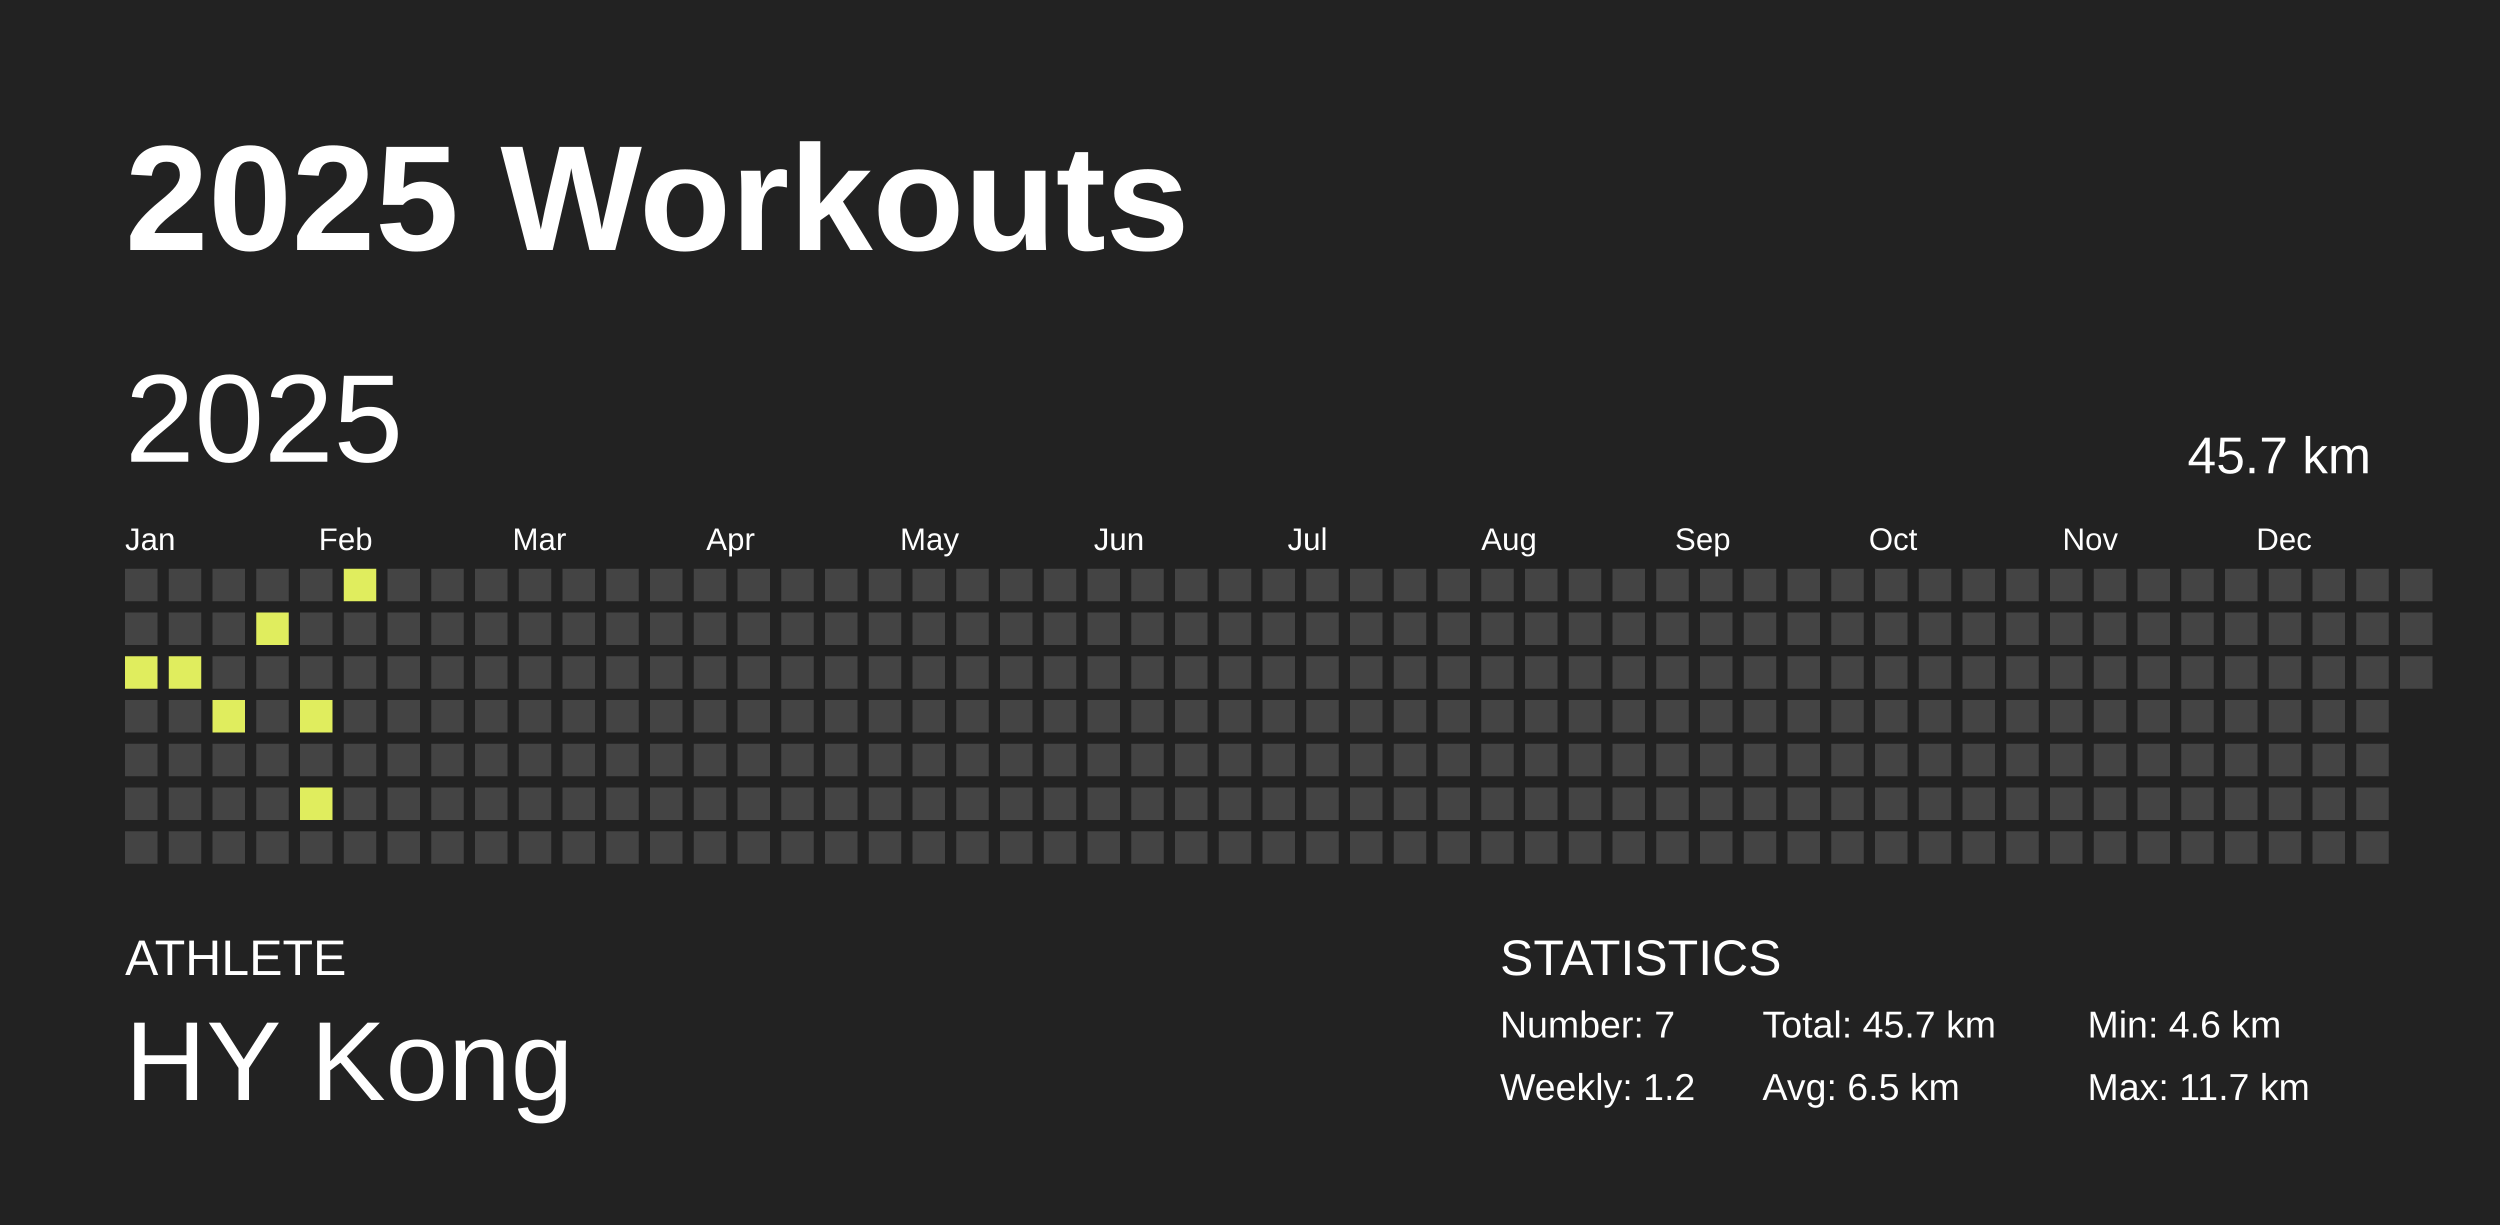
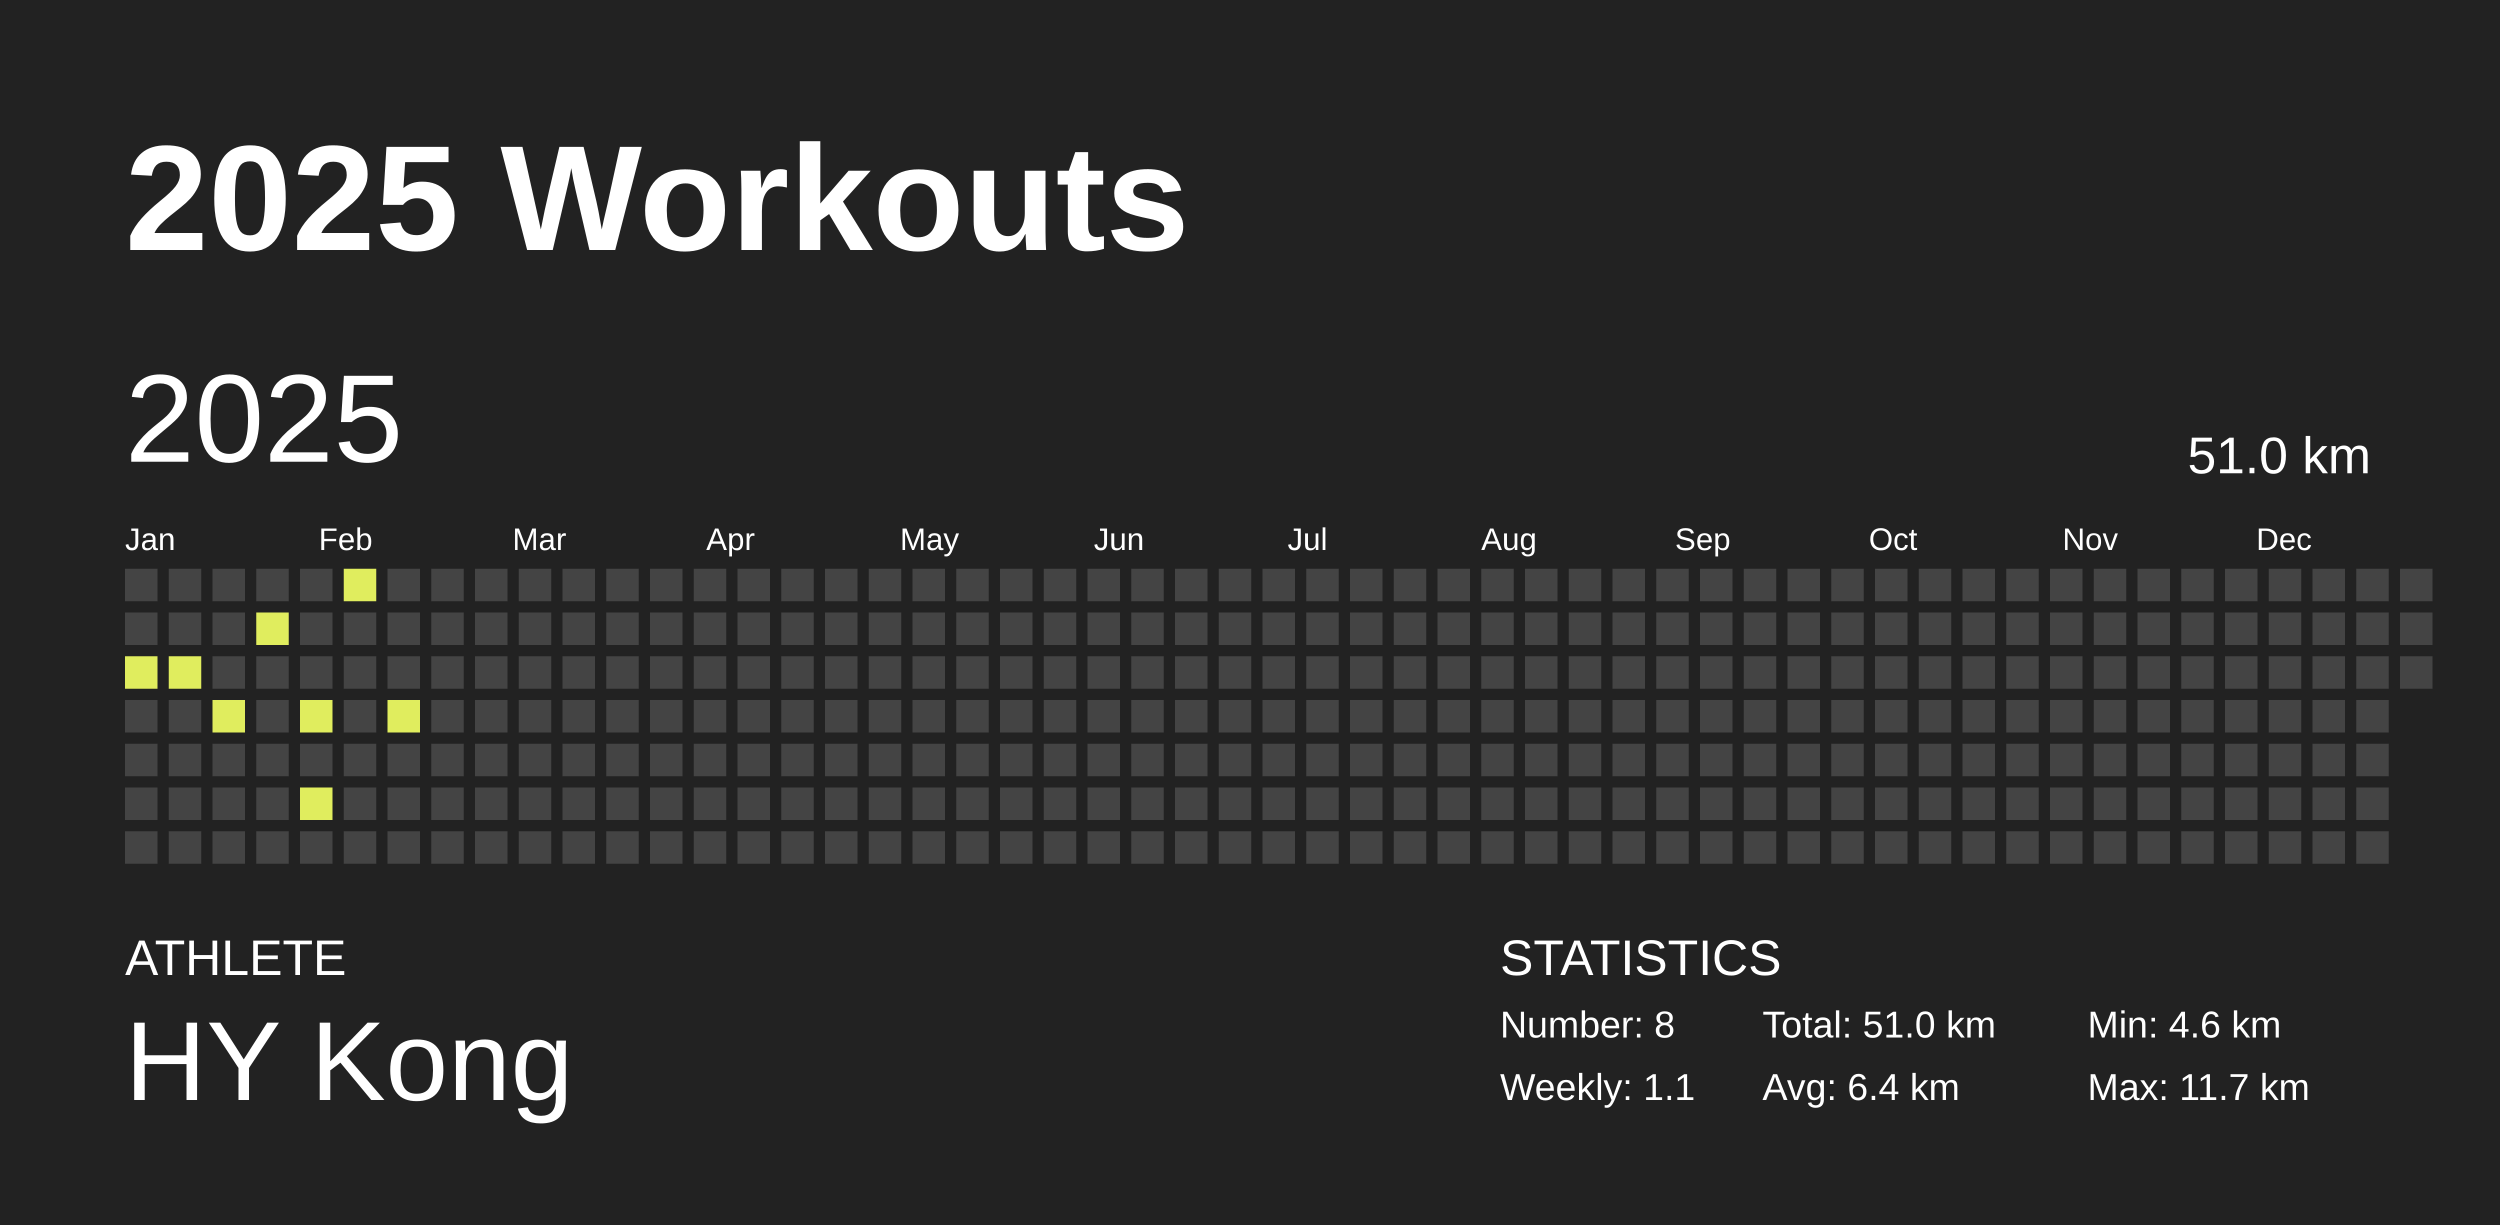
<svg xmlns="http://www.w3.org/2000/svg" baseProfile="full" height="98mm" version="1.1" viewBox="0,0,200,98" width="200mm">
  <defs />
  <rect fill="#222222" height="98" width="200" x="0" y="0" />
  <text fill="#FFFFFF" style="font-size:12px; font-family:Arial; font-weight:bold;" x="10" y="20">2025 Workouts</text>
  <text fill="#FFFFFF" style="font-size:4px; font-family:Arial" x="10" y="78">ATHLETE</text>
  <text fill="#FFFFFF" style="font-size:9px; font-family:Arial" x="10" y="88">HY Kong</text>
  <text fill="#FFFFFF" style="font-size:4px; font-family:Arial" x="120" y="78">STATISTICS</text>
-   <text fill="#FFFFFF" style="font-size:3px; font-family:Arial" x="120" y="83">Number: 7</text>
-   <text fill="#FFFFFF" style="font-size:3px; font-family:Arial" x="120" y="88">Weekly: 1.2</text>
-   <text fill="#FFFFFF" style="font-size:3px; font-family:Arial" x="141" y="83">Total: 45.7 km</text>
-   <text fill="#FFFFFF" style="font-size:3px; font-family:Arial" x="141" y="88">Avg: 6.5 km</text>
+   <text fill="#FFFFFF" style="font-size:3px; font-family:Arial" x="120" y="83">Number: 8</text>
+   <text fill="#FFFFFF" style="font-size:3px; font-family:Arial" x="120" y="88">Weekly: 1.1</text>
+   <text fill="#FFFFFF" style="font-size:3px; font-family:Arial" x="141" y="83">Total: 51.0 km</text>
+   <text fill="#FFFFFF" style="font-size:3px; font-family:Arial" x="141" y="88">Avg: 6.4 km</text>
  <text fill="#FFFFFF" style="font-size:3px; font-family:Arial" x="167" y="83">Min: 4.6 km</text>
  <text fill="#FFFFFF" style="font-size:3px; font-family:Arial" x="167" y="88">Max: 11.7 km</text>
  <text dominant-baseline="hanging" fill="#FFFFFF" style="font-size:10.0px; font-family:Arial;" x="10" y="30">2025</text>
-   <text dominant-baseline="hanging" fill="#FFFFFF" style="font-size:4.125px; font-family:Arial;" x="175" y="35">45.7 km</text>
+   <text dominant-baseline="hanging" fill="#FFFFFF" style="font-size:4.125px; font-family:Arial;" x="175" y="35">51.0 km</text>
  <text fill="#FFFFFF" style="font-size:2.5px; font-family:Arial" x="10.0" y="44">Jan</text>
  <text fill="#FFFFFF" style="font-size:2.5px; font-family:Arial" x="25.5" y="44">Feb</text>
  <text fill="#FFFFFF" style="font-size:2.5px; font-family:Arial" x="41.0" y="44">Mar</text>
  <text fill="#FFFFFF" style="font-size:2.5px; font-family:Arial" x="56.5" y="44">Apr</text>
  <text fill="#FFFFFF" style="font-size:2.5px; font-family:Arial" x="72.0" y="44">May</text>
  <text fill="#FFFFFF" style="font-size:2.5px; font-family:Arial" x="87.5" y="44">Jun</text>
  <text fill="#FFFFFF" style="font-size:2.5px; font-family:Arial" x="103.0" y="44">Jul</text>
  <text fill="#FFFFFF" style="font-size:2.5px; font-family:Arial" x="118.5" y="44">Aug</text>
  <text fill="#FFFFFF" style="font-size:2.5px; font-family:Arial" x="134.0" y="44">Sep</text>
  <text fill="#FFFFFF" style="font-size:2.5px; font-family:Arial" x="149.5" y="44">Oct</text>
  <text fill="#FFFFFF" style="font-size:2.5px; font-family:Arial" x="165.0" y="44">Nov</text>
  <text fill="#FFFFFF" style="font-size:2.5px; font-family:Arial" x="180.5" y="44">Dec</text>
  <rect fill="#444444" height="2.6" width="2.6" x="10.0" y="45.5" />
  <rect fill="#444444" height="2.6" width="2.6" x="10.0" y="49.0" />
  <rect fill="#e0ed5e" height="2.6" width="2.6" x="10.0" y="52.5" />
  <rect fill="#444444" height="2.6" width="2.6" x="10.0" y="56.0" />
  <rect fill="#444444" height="2.6" width="2.6" x="10.0" y="59.5" />
  <rect fill="#444444" height="2.6" width="2.6" x="10.0" y="63.0" />
  <rect fill="#444444" height="2.6" width="2.6" x="10.0" y="66.5" />
  <rect fill="#444444" height="2.6" width="2.6" x="13.5" y="45.5" />
  <rect fill="#444444" height="2.6" width="2.6" x="13.5" y="49.0" />
  <rect fill="#e0ed5e" height="2.6" width="2.6" x="13.5" y="52.5" />
  <rect fill="#444444" height="2.6" width="2.6" x="13.5" y="56.0" />
  <rect fill="#444444" height="2.6" width="2.6" x="13.5" y="59.5" />
  <rect fill="#444444" height="2.6" width="2.6" x="13.5" y="63.0" />
  <rect fill="#444444" height="2.6" width="2.6" x="13.5" y="66.5" />
  <rect fill="#444444" height="2.6" width="2.6" x="17.0" y="45.5" />
  <rect fill="#444444" height="2.6" width="2.6" x="17.0" y="49.0" />
  <rect fill="#444444" height="2.6" width="2.6" x="17.0" y="52.5" />
  <rect fill="#e0ed5e" height="2.6" width="2.6" x="17.0" y="56.0" />
  <rect fill="#444444" height="2.6" width="2.6" x="17.0" y="59.5" />
  <rect fill="#444444" height="2.6" width="2.6" x="17.0" y="63.0" />
  <rect fill="#444444" height="2.6" width="2.6" x="17.0" y="66.5" />
  <rect fill="#444444" height="2.6" width="2.6" x="20.5" y="45.5" />
  <rect fill="#e0ed5e" height="2.6" width="2.6" x="20.5" y="49.0" />
  <rect fill="#444444" height="2.6" width="2.6" x="20.5" y="52.5" />
  <rect fill="#444444" height="2.6" width="2.6" x="20.5" y="56.0" />
  <rect fill="#444444" height="2.6" width="2.6" x="20.5" y="59.5" />
  <rect fill="#444444" height="2.6" width="2.6" x="20.5" y="63.0" />
  <rect fill="#444444" height="2.6" width="2.6" x="20.5" y="66.5" />
  <rect fill="#444444" height="2.6" width="2.6" x="24.0" y="45.5" />
  <rect fill="#444444" height="2.6" width="2.6" x="24.0" y="49.0" />
  <rect fill="#444444" height="2.6" width="2.6" x="24.0" y="52.5" />
  <rect fill="#e0ed5e" height="2.6" width="2.6" x="24.0" y="56.0" />
  <rect fill="#444444" height="2.6" width="2.6" x="24.0" y="59.5" />
  <rect fill="#e0ed5e" height="2.6" width="2.6" x="24.0" y="63.0" />
  <rect fill="#444444" height="2.6" width="2.6" x="24.0" y="66.5" />
  <rect fill="#e0ed5e" height="2.6" width="2.6" x="27.5" y="45.5" />
  <rect fill="#444444" height="2.6" width="2.6" x="27.5" y="49.0" />
  <rect fill="#444444" height="2.6" width="2.6" x="27.5" y="52.5" />
  <rect fill="#444444" height="2.6" width="2.6" x="27.5" y="56.0" />
  <rect fill="#444444" height="2.6" width="2.6" x="27.5" y="59.5" />
  <rect fill="#444444" height="2.6" width="2.6" x="27.5" y="63.0" />
  <rect fill="#444444" height="2.6" width="2.6" x="27.5" y="66.5" />
  <rect fill="#444444" height="2.6" width="2.6" x="31.0" y="45.5" />
  <rect fill="#444444" height="2.6" width="2.6" x="31.0" y="49.0" />
  <rect fill="#444444" height="2.6" width="2.6" x="31.0" y="52.5" />
-   <rect fill="#444444" height="2.6" width="2.6" x="31.0" y="56.0" />
+   <rect fill="#e0ed5e" height="2.6" width="2.6" x="31.0" y="56.0" />
  <rect fill="#444444" height="2.6" width="2.6" x="31.0" y="59.5" />
  <rect fill="#444444" height="2.6" width="2.6" x="31.0" y="63.0" />
  <rect fill="#444444" height="2.6" width="2.6" x="31.0" y="66.5" />
  <rect fill="#444444" height="2.6" width="2.6" x="34.5" y="45.5" />
  <rect fill="#444444" height="2.6" width="2.6" x="34.5" y="49.0" />
  <rect fill="#444444" height="2.6" width="2.6" x="34.5" y="52.5" />
  <rect fill="#444444" height="2.6" width="2.6" x="34.5" y="56.0" />
  <rect fill="#444444" height="2.6" width="2.6" x="34.5" y="59.5" />
  <rect fill="#444444" height="2.6" width="2.6" x="34.5" y="63.0" />
  <rect fill="#444444" height="2.6" width="2.6" x="34.5" y="66.5" />
  <rect fill="#444444" height="2.6" width="2.6" x="38.0" y="45.5" />
  <rect fill="#444444" height="2.6" width="2.6" x="38.0" y="49.0" />
  <rect fill="#444444" height="2.6" width="2.6" x="38.0" y="52.5" />
  <rect fill="#444444" height="2.6" width="2.6" x="38.0" y="56.0" />
  <rect fill="#444444" height="2.6" width="2.6" x="38.0" y="59.5" />
  <rect fill="#444444" height="2.6" width="2.6" x="38.0" y="63.0" />
  <rect fill="#444444" height="2.6" width="2.6" x="38.0" y="66.5" />
  <rect fill="#444444" height="2.6" width="2.6" x="41.5" y="45.5" />
  <rect fill="#444444" height="2.6" width="2.6" x="41.5" y="49.0" />
  <rect fill="#444444" height="2.6" width="2.6" x="41.5" y="52.5" />
  <rect fill="#444444" height="2.6" width="2.6" x="41.5" y="56.0" />
  <rect fill="#444444" height="2.6" width="2.6" x="41.5" y="59.5" />
  <rect fill="#444444" height="2.6" width="2.6" x="41.5" y="63.0" />
  <rect fill="#444444" height="2.6" width="2.6" x="41.5" y="66.5" />
  <rect fill="#444444" height="2.6" width="2.6" x="45.0" y="45.5" />
  <rect fill="#444444" height="2.6" width="2.6" x="45.0" y="49.0" />
  <rect fill="#444444" height="2.6" width="2.6" x="45.0" y="52.5" />
  <rect fill="#444444" height="2.6" width="2.6" x="45.0" y="56.0" />
  <rect fill="#444444" height="2.6" width="2.6" x="45.0" y="59.5" />
  <rect fill="#444444" height="2.6" width="2.6" x="45.0" y="63.0" />
  <rect fill="#444444" height="2.6" width="2.6" x="45.0" y="66.5" />
  <rect fill="#444444" height="2.6" width="2.6" x="48.5" y="45.5" />
  <rect fill="#444444" height="2.6" width="2.6" x="48.5" y="49.0" />
  <rect fill="#444444" height="2.6" width="2.6" x="48.5" y="52.5" />
  <rect fill="#444444" height="2.6" width="2.6" x="48.5" y="56.0" />
  <rect fill="#444444" height="2.6" width="2.6" x="48.5" y="59.5" />
  <rect fill="#444444" height="2.6" width="2.6" x="48.5" y="63.0" />
  <rect fill="#444444" height="2.6" width="2.6" x="48.5" y="66.5" />
  <rect fill="#444444" height="2.6" width="2.6" x="52.0" y="45.5" />
  <rect fill="#444444" height="2.6" width="2.6" x="52.0" y="49.0" />
  <rect fill="#444444" height="2.6" width="2.6" x="52.0" y="52.5" />
  <rect fill="#444444" height="2.6" width="2.6" x="52.0" y="56.0" />
  <rect fill="#444444" height="2.6" width="2.6" x="52.0" y="59.5" />
  <rect fill="#444444" height="2.6" width="2.6" x="52.0" y="63.0" />
  <rect fill="#444444" height="2.6" width="2.6" x="52.0" y="66.5" />
  <rect fill="#444444" height="2.6" width="2.6" x="55.5" y="45.5" />
  <rect fill="#444444" height="2.6" width="2.6" x="55.5" y="49.0" />
  <rect fill="#444444" height="2.6" width="2.6" x="55.5" y="52.5" />
  <rect fill="#444444" height="2.6" width="2.6" x="55.5" y="56.0" />
  <rect fill="#444444" height="2.6" width="2.6" x="55.5" y="59.5" />
  <rect fill="#444444" height="2.6" width="2.6" x="55.5" y="63.0" />
  <rect fill="#444444" height="2.6" width="2.6" x="55.5" y="66.5" />
  <rect fill="#444444" height="2.6" width="2.6" x="59.0" y="45.5" />
  <rect fill="#444444" height="2.6" width="2.6" x="59.0" y="49.0" />
  <rect fill="#444444" height="2.6" width="2.6" x="59.0" y="52.5" />
  <rect fill="#444444" height="2.6" width="2.6" x="59.0" y="56.0" />
  <rect fill="#444444" height="2.6" width="2.6" x="59.0" y="59.5" />
  <rect fill="#444444" height="2.6" width="2.6" x="59.0" y="63.0" />
  <rect fill="#444444" height="2.6" width="2.6" x="59.0" y="66.5" />
  <rect fill="#444444" height="2.6" width="2.6" x="62.5" y="45.5" />
  <rect fill="#444444" height="2.6" width="2.6" x="62.5" y="49.0" />
  <rect fill="#444444" height="2.6" width="2.6" x="62.5" y="52.5" />
  <rect fill="#444444" height="2.6" width="2.6" x="62.5" y="56.0" />
  <rect fill="#444444" height="2.6" width="2.6" x="62.5" y="59.5" />
  <rect fill="#444444" height="2.6" width="2.6" x="62.5" y="63.0" />
  <rect fill="#444444" height="2.6" width="2.6" x="62.5" y="66.5" />
  <rect fill="#444444" height="2.6" width="2.6" x="66.0" y="45.5" />
  <rect fill="#444444" height="2.6" width="2.6" x="66.0" y="49.0" />
  <rect fill="#444444" height="2.6" width="2.6" x="66.0" y="52.5" />
  <rect fill="#444444" height="2.6" width="2.6" x="66.0" y="56.0" />
  <rect fill="#444444" height="2.6" width="2.6" x="66.0" y="59.5" />
  <rect fill="#444444" height="2.6" width="2.6" x="66.0" y="63.0" />
  <rect fill="#444444" height="2.6" width="2.6" x="66.0" y="66.5" />
  <rect fill="#444444" height="2.6" width="2.6" x="69.5" y="45.5" />
  <rect fill="#444444" height="2.6" width="2.6" x="69.5" y="49.0" />
  <rect fill="#444444" height="2.6" width="2.6" x="69.5" y="52.5" />
  <rect fill="#444444" height="2.6" width="2.6" x="69.5" y="56.0" />
  <rect fill="#444444" height="2.6" width="2.6" x="69.5" y="59.5" />
  <rect fill="#444444" height="2.6" width="2.6" x="69.5" y="63.0" />
  <rect fill="#444444" height="2.6" width="2.6" x="69.5" y="66.5" />
  <rect fill="#444444" height="2.6" width="2.6" x="73.0" y="45.5" />
  <rect fill="#444444" height="2.6" width="2.6" x="73.0" y="49.0" />
  <rect fill="#444444" height="2.6" width="2.6" x="73.0" y="52.5" />
  <rect fill="#444444" height="2.6" width="2.6" x="73.0" y="56.0" />
  <rect fill="#444444" height="2.6" width="2.6" x="73.0" y="59.5" />
  <rect fill="#444444" height="2.6" width="2.6" x="73.0" y="63.0" />
  <rect fill="#444444" height="2.6" width="2.6" x="73.0" y="66.5" />
  <rect fill="#444444" height="2.6" width="2.6" x="76.5" y="45.5" />
  <rect fill="#444444" height="2.6" width="2.6" x="76.5" y="49.0" />
  <rect fill="#444444" height="2.6" width="2.6" x="76.5" y="52.5" />
  <rect fill="#444444" height="2.6" width="2.6" x="76.5" y="56.0" />
  <rect fill="#444444" height="2.6" width="2.6" x="76.5" y="59.5" />
  <rect fill="#444444" height="2.6" width="2.6" x="76.5" y="63.0" />
  <rect fill="#444444" height="2.6" width="2.6" x="76.5" y="66.5" />
  <rect fill="#444444" height="2.6" width="2.6" x="80.0" y="45.5" />
  <rect fill="#444444" height="2.6" width="2.6" x="80.0" y="49.0" />
  <rect fill="#444444" height="2.6" width="2.6" x="80.0" y="52.5" />
  <rect fill="#444444" height="2.6" width="2.6" x="80.0" y="56.0" />
  <rect fill="#444444" height="2.6" width="2.6" x="80.0" y="59.5" />
  <rect fill="#444444" height="2.6" width="2.6" x="80.0" y="63.0" />
  <rect fill="#444444" height="2.6" width="2.6" x="80.0" y="66.5" />
  <rect fill="#444444" height="2.6" width="2.6" x="83.5" y="45.5" />
  <rect fill="#444444" height="2.6" width="2.6" x="83.5" y="49.0" />
  <rect fill="#444444" height="2.6" width="2.6" x="83.5" y="52.5" />
  <rect fill="#444444" height="2.6" width="2.6" x="83.5" y="56.0" />
  <rect fill="#444444" height="2.6" width="2.6" x="83.5" y="59.5" />
  <rect fill="#444444" height="2.6" width="2.6" x="83.5" y="63.0" />
  <rect fill="#444444" height="2.6" width="2.6" x="83.5" y="66.5" />
  <rect fill="#444444" height="2.6" width="2.6" x="87.0" y="45.5" />
  <rect fill="#444444" height="2.6" width="2.6" x="87.0" y="49.0" />
  <rect fill="#444444" height="2.6" width="2.6" x="87.0" y="52.5" />
  <rect fill="#444444" height="2.6" width="2.6" x="87.0" y="56.0" />
  <rect fill="#444444" height="2.6" width="2.6" x="87.0" y="59.5" />
  <rect fill="#444444" height="2.6" width="2.6" x="87.0" y="63.0" />
  <rect fill="#444444" height="2.6" width="2.6" x="87.0" y="66.5" />
  <rect fill="#444444" height="2.6" width="2.6" x="90.5" y="45.5" />
  <rect fill="#444444" height="2.6" width="2.6" x="90.5" y="49.0" />
  <rect fill="#444444" height="2.6" width="2.6" x="90.5" y="52.5" />
  <rect fill="#444444" height="2.6" width="2.6" x="90.5" y="56.0" />
  <rect fill="#444444" height="2.6" width="2.6" x="90.5" y="59.5" />
  <rect fill="#444444" height="2.6" width="2.6" x="90.5" y="63.0" />
  <rect fill="#444444" height="2.6" width="2.6" x="90.5" y="66.5" />
  <rect fill="#444444" height="2.6" width="2.6" x="94.0" y="45.5" />
  <rect fill="#444444" height="2.6" width="2.6" x="94.0" y="49.0" />
  <rect fill="#444444" height="2.6" width="2.6" x="94.0" y="52.5" />
  <rect fill="#444444" height="2.6" width="2.6" x="94.0" y="56.0" />
  <rect fill="#444444" height="2.6" width="2.6" x="94.0" y="59.5" />
  <rect fill="#444444" height="2.6" width="2.6" x="94.0" y="63.0" />
  <rect fill="#444444" height="2.6" width="2.6" x="94.0" y="66.5" />
  <rect fill="#444444" height="2.6" width="2.6" x="97.5" y="45.5" />
  <rect fill="#444444" height="2.6" width="2.6" x="97.5" y="49.0" />
  <rect fill="#444444" height="2.6" width="2.6" x="97.5" y="52.5" />
  <rect fill="#444444" height="2.6" width="2.6" x="97.5" y="56.0" />
  <rect fill="#444444" height="2.6" width="2.6" x="97.5" y="59.5" />
  <rect fill="#444444" height="2.6" width="2.6" x="97.5" y="63.0" />
  <rect fill="#444444" height="2.6" width="2.6" x="97.5" y="66.5" />
  <rect fill="#444444" height="2.6" width="2.6" x="101.0" y="45.5" />
  <rect fill="#444444" height="2.6" width="2.6" x="101.0" y="49.0" />
  <rect fill="#444444" height="2.6" width="2.6" x="101.0" y="52.5" />
  <rect fill="#444444" height="2.6" width="2.6" x="101.0" y="56.0" />
  <rect fill="#444444" height="2.6" width="2.6" x="101.0" y="59.5" />
  <rect fill="#444444" height="2.6" width="2.6" x="101.0" y="63.0" />
  <rect fill="#444444" height="2.6" width="2.6" x="101.0" y="66.5" />
  <rect fill="#444444" height="2.6" width="2.6" x="104.5" y="45.5" />
  <rect fill="#444444" height="2.6" width="2.6" x="104.5" y="49.0" />
  <rect fill="#444444" height="2.6" width="2.6" x="104.5" y="52.5" />
  <rect fill="#444444" height="2.6" width="2.6" x="104.5" y="56.0" />
  <rect fill="#444444" height="2.6" width="2.6" x="104.5" y="59.5" />
  <rect fill="#444444" height="2.6" width="2.6" x="104.5" y="63.0" />
  <rect fill="#444444" height="2.6" width="2.6" x="104.5" y="66.5" />
  <rect fill="#444444" height="2.6" width="2.6" x="108.0" y="45.5" />
  <rect fill="#444444" height="2.6" width="2.6" x="108.0" y="49.0" />
  <rect fill="#444444" height="2.6" width="2.6" x="108.0" y="52.5" />
  <rect fill="#444444" height="2.6" width="2.6" x="108.0" y="56.0" />
  <rect fill="#444444" height="2.6" width="2.6" x="108.0" y="59.5" />
  <rect fill="#444444" height="2.6" width="2.6" x="108.0" y="63.0" />
  <rect fill="#444444" height="2.6" width="2.6" x="108.0" y="66.5" />
  <rect fill="#444444" height="2.6" width="2.6" x="111.5" y="45.5" />
  <rect fill="#444444" height="2.6" width="2.6" x="111.5" y="49.0" />
  <rect fill="#444444" height="2.6" width="2.6" x="111.5" y="52.5" />
  <rect fill="#444444" height="2.6" width="2.6" x="111.5" y="56.0" />
  <rect fill="#444444" height="2.6" width="2.6" x="111.5" y="59.5" />
  <rect fill="#444444" height="2.6" width="2.6" x="111.5" y="63.0" />
  <rect fill="#444444" height="2.6" width="2.6" x="111.5" y="66.5" />
  <rect fill="#444444" height="2.6" width="2.6" x="115.0" y="45.5" />
  <rect fill="#444444" height="2.6" width="2.6" x="115.0" y="49.0" />
  <rect fill="#444444" height="2.6" width="2.6" x="115.0" y="52.5" />
  <rect fill="#444444" height="2.6" width="2.6" x="115.0" y="56.0" />
  <rect fill="#444444" height="2.6" width="2.6" x="115.0" y="59.5" />
  <rect fill="#444444" height="2.6" width="2.6" x="115.0" y="63.0" />
  <rect fill="#444444" height="2.6" width="2.6" x="115.0" y="66.5" />
  <rect fill="#444444" height="2.6" width="2.6" x="118.5" y="45.5" />
  <rect fill="#444444" height="2.6" width="2.6" x="118.5" y="49.0" />
  <rect fill="#444444" height="2.6" width="2.6" x="118.5" y="52.5" />
  <rect fill="#444444" height="2.6" width="2.6" x="118.5" y="56.0" />
  <rect fill="#444444" height="2.6" width="2.6" x="118.5" y="59.5" />
  <rect fill="#444444" height="2.6" width="2.6" x="118.5" y="63.0" />
  <rect fill="#444444" height="2.6" width="2.6" x="118.5" y="66.5" />
  <rect fill="#444444" height="2.6" width="2.6" x="122.0" y="45.5" />
  <rect fill="#444444" height="2.6" width="2.6" x="122.0" y="49.0" />
  <rect fill="#444444" height="2.6" width="2.6" x="122.0" y="52.5" />
  <rect fill="#444444" height="2.6" width="2.6" x="122.0" y="56.0" />
  <rect fill="#444444" height="2.6" width="2.6" x="122.0" y="59.5" />
  <rect fill="#444444" height="2.6" width="2.6" x="122.0" y="63.0" />
  <rect fill="#444444" height="2.6" width="2.6" x="122.0" y="66.5" />
  <rect fill="#444444" height="2.6" width="2.6" x="125.5" y="45.5" />
  <rect fill="#444444" height="2.6" width="2.6" x="125.5" y="49.0" />
  <rect fill="#444444" height="2.6" width="2.6" x="125.5" y="52.5" />
  <rect fill="#444444" height="2.6" width="2.6" x="125.5" y="56.0" />
  <rect fill="#444444" height="2.6" width="2.6" x="125.5" y="59.5" />
  <rect fill="#444444" height="2.6" width="2.6" x="125.5" y="63.0" />
  <rect fill="#444444" height="2.6" width="2.6" x="125.5" y="66.5" />
  <rect fill="#444444" height="2.6" width="2.6" x="129.0" y="45.5" />
  <rect fill="#444444" height="2.6" width="2.6" x="129.0" y="49.0" />
  <rect fill="#444444" height="2.6" width="2.6" x="129.0" y="52.5" />
  <rect fill="#444444" height="2.6" width="2.6" x="129.0" y="56.0" />
  <rect fill="#444444" height="2.6" width="2.6" x="129.0" y="59.5" />
  <rect fill="#444444" height="2.6" width="2.6" x="129.0" y="63.0" />
  <rect fill="#444444" height="2.6" width="2.6" x="129.0" y="66.5" />
  <rect fill="#444444" height="2.6" width="2.6" x="132.5" y="45.5" />
  <rect fill="#444444" height="2.6" width="2.6" x="132.5" y="49.0" />
  <rect fill="#444444" height="2.6" width="2.6" x="132.5" y="52.5" />
  <rect fill="#444444" height="2.6" width="2.6" x="132.5" y="56.0" />
  <rect fill="#444444" height="2.6" width="2.6" x="132.5" y="59.5" />
  <rect fill="#444444" height="2.6" width="2.6" x="132.5" y="63.0" />
  <rect fill="#444444" height="2.6" width="2.6" x="132.5" y="66.5" />
  <rect fill="#444444" height="2.6" width="2.6" x="136.0" y="45.5" />
  <rect fill="#444444" height="2.6" width="2.6" x="136.0" y="49.0" />
  <rect fill="#444444" height="2.6" width="2.6" x="136.0" y="52.5" />
  <rect fill="#444444" height="2.6" width="2.6" x="136.0" y="56.0" />
  <rect fill="#444444" height="2.6" width="2.6" x="136.0" y="59.5" />
  <rect fill="#444444" height="2.6" width="2.6" x="136.0" y="63.0" />
  <rect fill="#444444" height="2.6" width="2.6" x="136.0" y="66.5" />
  <rect fill="#444444" height="2.6" width="2.6" x="139.5" y="45.5" />
  <rect fill="#444444" height="2.6" width="2.6" x="139.5" y="49.0" />
  <rect fill="#444444" height="2.6" width="2.6" x="139.5" y="52.5" />
  <rect fill="#444444" height="2.6" width="2.6" x="139.5" y="56.0" />
  <rect fill="#444444" height="2.6" width="2.6" x="139.5" y="59.5" />
  <rect fill="#444444" height="2.6" width="2.6" x="139.5" y="63.0" />
  <rect fill="#444444" height="2.6" width="2.6" x="139.5" y="66.5" />
  <rect fill="#444444" height="2.6" width="2.6" x="143.0" y="45.5" />
  <rect fill="#444444" height="2.6" width="2.6" x="143.0" y="49.0" />
  <rect fill="#444444" height="2.6" width="2.6" x="143.0" y="52.5" />
  <rect fill="#444444" height="2.6" width="2.6" x="143.0" y="56.0" />
  <rect fill="#444444" height="2.6" width="2.6" x="143.0" y="59.5" />
  <rect fill="#444444" height="2.6" width="2.6" x="143.0" y="63.0" />
  <rect fill="#444444" height="2.6" width="2.6" x="143.0" y="66.5" />
  <rect fill="#444444" height="2.6" width="2.6" x="146.5" y="45.5" />
  <rect fill="#444444" height="2.6" width="2.6" x="146.5" y="49.0" />
  <rect fill="#444444" height="2.6" width="2.6" x="146.5" y="52.5" />
  <rect fill="#444444" height="2.6" width="2.6" x="146.5" y="56.0" />
  <rect fill="#444444" height="2.6" width="2.6" x="146.5" y="59.5" />
  <rect fill="#444444" height="2.6" width="2.6" x="146.5" y="63.0" />
  <rect fill="#444444" height="2.6" width="2.6" x="146.5" y="66.5" />
  <rect fill="#444444" height="2.6" width="2.6" x="150.0" y="45.5" />
  <rect fill="#444444" height="2.6" width="2.6" x="150.0" y="49.0" />
  <rect fill="#444444" height="2.6" width="2.6" x="150.0" y="52.5" />
  <rect fill="#444444" height="2.6" width="2.6" x="150.0" y="56.0" />
  <rect fill="#444444" height="2.6" width="2.6" x="150.0" y="59.5" />
  <rect fill="#444444" height="2.6" width="2.6" x="150.0" y="63.0" />
  <rect fill="#444444" height="2.6" width="2.6" x="150.0" y="66.5" />
  <rect fill="#444444" height="2.6" width="2.6" x="153.5" y="45.5" />
  <rect fill="#444444" height="2.6" width="2.6" x="153.5" y="49.0" />
  <rect fill="#444444" height="2.6" width="2.6" x="153.5" y="52.5" />
  <rect fill="#444444" height="2.6" width="2.6" x="153.5" y="56.0" />
  <rect fill="#444444" height="2.6" width="2.6" x="153.5" y="59.5" />
  <rect fill="#444444" height="2.6" width="2.6" x="153.5" y="63.0" />
  <rect fill="#444444" height="2.6" width="2.6" x="153.5" y="66.5" />
  <rect fill="#444444" height="2.6" width="2.6" x="157.0" y="45.5" />
  <rect fill="#444444" height="2.6" width="2.6" x="157.0" y="49.0" />
  <rect fill="#444444" height="2.6" width="2.6" x="157.0" y="52.5" />
  <rect fill="#444444" height="2.6" width="2.6" x="157.0" y="56.0" />
  <rect fill="#444444" height="2.6" width="2.6" x="157.0" y="59.5" />
  <rect fill="#444444" height="2.6" width="2.6" x="157.0" y="63.0" />
  <rect fill="#444444" height="2.6" width="2.6" x="157.0" y="66.5" />
  <rect fill="#444444" height="2.6" width="2.6" x="160.5" y="45.5" />
  <rect fill="#444444" height="2.6" width="2.6" x="160.5" y="49.0" />
  <rect fill="#444444" height="2.6" width="2.6" x="160.5" y="52.5" />
  <rect fill="#444444" height="2.6" width="2.6" x="160.5" y="56.0" />
  <rect fill="#444444" height="2.6" width="2.6" x="160.5" y="59.5" />
  <rect fill="#444444" height="2.6" width="2.6" x="160.5" y="63.0" />
  <rect fill="#444444" height="2.6" width="2.6" x="160.5" y="66.5" />
  <rect fill="#444444" height="2.6" width="2.6" x="164.0" y="45.5" />
  <rect fill="#444444" height="2.6" width="2.6" x="164.0" y="49.0" />
  <rect fill="#444444" height="2.6" width="2.6" x="164.0" y="52.5" />
  <rect fill="#444444" height="2.6" width="2.6" x="164.0" y="56.0" />
  <rect fill="#444444" height="2.6" width="2.6" x="164.0" y="59.5" />
  <rect fill="#444444" height="2.6" width="2.6" x="164.0" y="63.0" />
  <rect fill="#444444" height="2.6" width="2.6" x="164.0" y="66.5" />
  <rect fill="#444444" height="2.6" width="2.6" x="167.5" y="45.5" />
  <rect fill="#444444" height="2.6" width="2.6" x="167.5" y="49.0" />
  <rect fill="#444444" height="2.6" width="2.6" x="167.5" y="52.5" />
  <rect fill="#444444" height="2.6" width="2.6" x="167.5" y="56.0" />
  <rect fill="#444444" height="2.6" width="2.6" x="167.5" y="59.5" />
  <rect fill="#444444" height="2.6" width="2.6" x="167.5" y="63.0" />
  <rect fill="#444444" height="2.6" width="2.6" x="167.5" y="66.5" />
  <rect fill="#444444" height="2.6" width="2.6" x="171.0" y="45.5" />
  <rect fill="#444444" height="2.6" width="2.6" x="171.0" y="49.0" />
  <rect fill="#444444" height="2.6" width="2.6" x="171.0" y="52.5" />
  <rect fill="#444444" height="2.6" width="2.6" x="171.0" y="56.0" />
  <rect fill="#444444" height="2.6" width="2.6" x="171.0" y="59.5" />
  <rect fill="#444444" height="2.6" width="2.6" x="171.0" y="63.0" />
  <rect fill="#444444" height="2.6" width="2.6" x="171.0" y="66.5" />
  <rect fill="#444444" height="2.6" width="2.6" x="174.5" y="45.5" />
  <rect fill="#444444" height="2.6" width="2.6" x="174.5" y="49.0" />
  <rect fill="#444444" height="2.6" width="2.6" x="174.5" y="52.5" />
  <rect fill="#444444" height="2.6" width="2.6" x="174.5" y="56.0" />
  <rect fill="#444444" height="2.6" width="2.6" x="174.5" y="59.5" />
  <rect fill="#444444" height="2.6" width="2.6" x="174.5" y="63.0" />
  <rect fill="#444444" height="2.6" width="2.6" x="174.5" y="66.5" />
  <rect fill="#444444" height="2.6" width="2.6" x="178.0" y="45.5" />
  <rect fill="#444444" height="2.6" width="2.6" x="178.0" y="49.0" />
  <rect fill="#444444" height="2.6" width="2.6" x="178.0" y="52.5" />
  <rect fill="#444444" height="2.6" width="2.6" x="178.0" y="56.0" />
  <rect fill="#444444" height="2.6" width="2.6" x="178.0" y="59.5" />
  <rect fill="#444444" height="2.6" width="2.6" x="178.0" y="63.0" />
  <rect fill="#444444" height="2.6" width="2.6" x="178.0" y="66.5" />
  <rect fill="#444444" height="2.6" width="2.6" x="181.5" y="45.5" />
  <rect fill="#444444" height="2.6" width="2.6" x="181.5" y="49.0" />
  <rect fill="#444444" height="2.6" width="2.6" x="181.5" y="52.5" />
  <rect fill="#444444" height="2.6" width="2.6" x="181.5" y="56.0" />
  <rect fill="#444444" height="2.6" width="2.6" x="181.5" y="59.5" />
  <rect fill="#444444" height="2.6" width="2.6" x="181.5" y="63.0" />
  <rect fill="#444444" height="2.6" width="2.6" x="181.5" y="66.5" />
  <rect fill="#444444" height="2.6" width="2.6" x="185.0" y="45.5" />
  <rect fill="#444444" height="2.6" width="2.6" x="185.0" y="49.0" />
  <rect fill="#444444" height="2.6" width="2.6" x="185.0" y="52.5" />
  <rect fill="#444444" height="2.6" width="2.6" x="185.0" y="56.0" />
  <rect fill="#444444" height="2.6" width="2.6" x="185.0" y="59.5" />
  <rect fill="#444444" height="2.6" width="2.6" x="185.0" y="63.0" />
  <rect fill="#444444" height="2.6" width="2.6" x="185.0" y="66.5" />
  <rect fill="#444444" height="2.6" width="2.6" x="188.5" y="45.5" />
  <rect fill="#444444" height="2.6" width="2.6" x="188.5" y="49.0" />
  <rect fill="#444444" height="2.6" width="2.6" x="188.5" y="52.5" />
  <rect fill="#444444" height="2.6" width="2.6" x="188.5" y="56.0" />
  <rect fill="#444444" height="2.6" width="2.6" x="188.5" y="59.5" />
  <rect fill="#444444" height="2.6" width="2.6" x="188.5" y="63.0" />
  <rect fill="#444444" height="2.6" width="2.6" x="188.5" y="66.5" />
  <rect fill="#444444" height="2.6" width="2.6" x="192.0" y="45.5" />
  <rect fill="#444444" height="2.6" width="2.6" x="192.0" y="49.0" />
  <rect fill="#444444" height="2.6" width="2.6" x="192.0" y="52.5" />
</svg>
